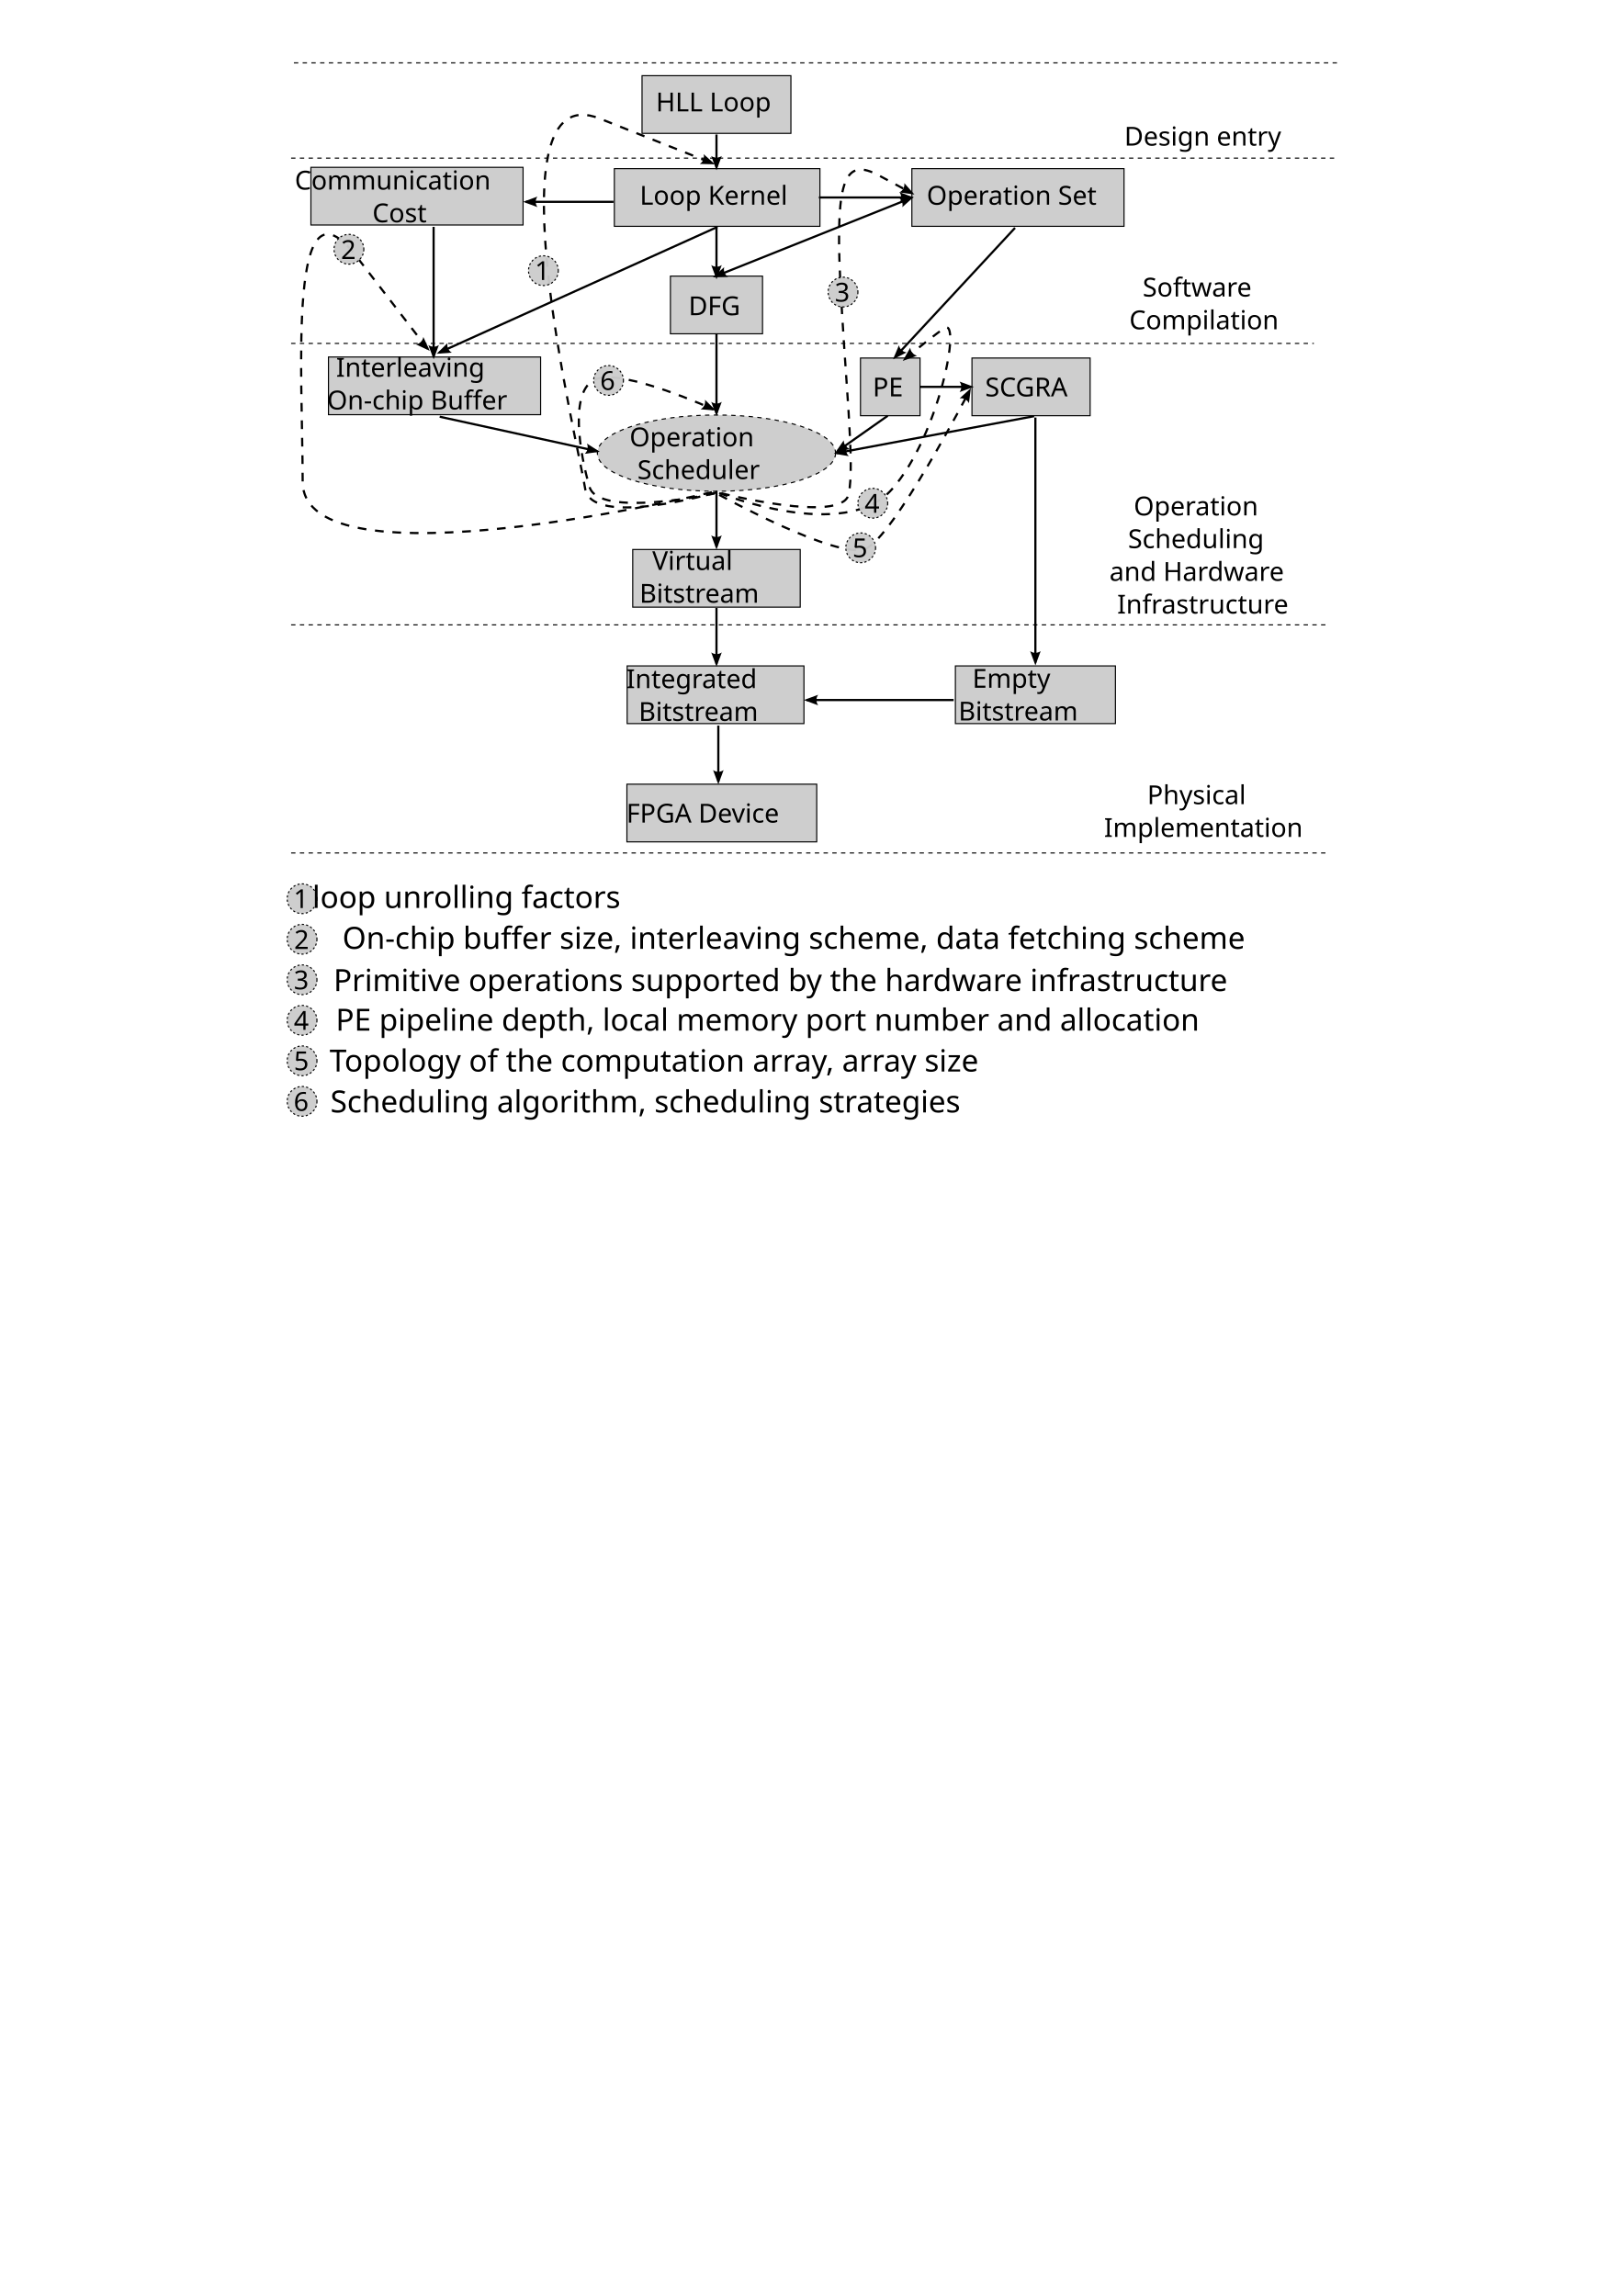
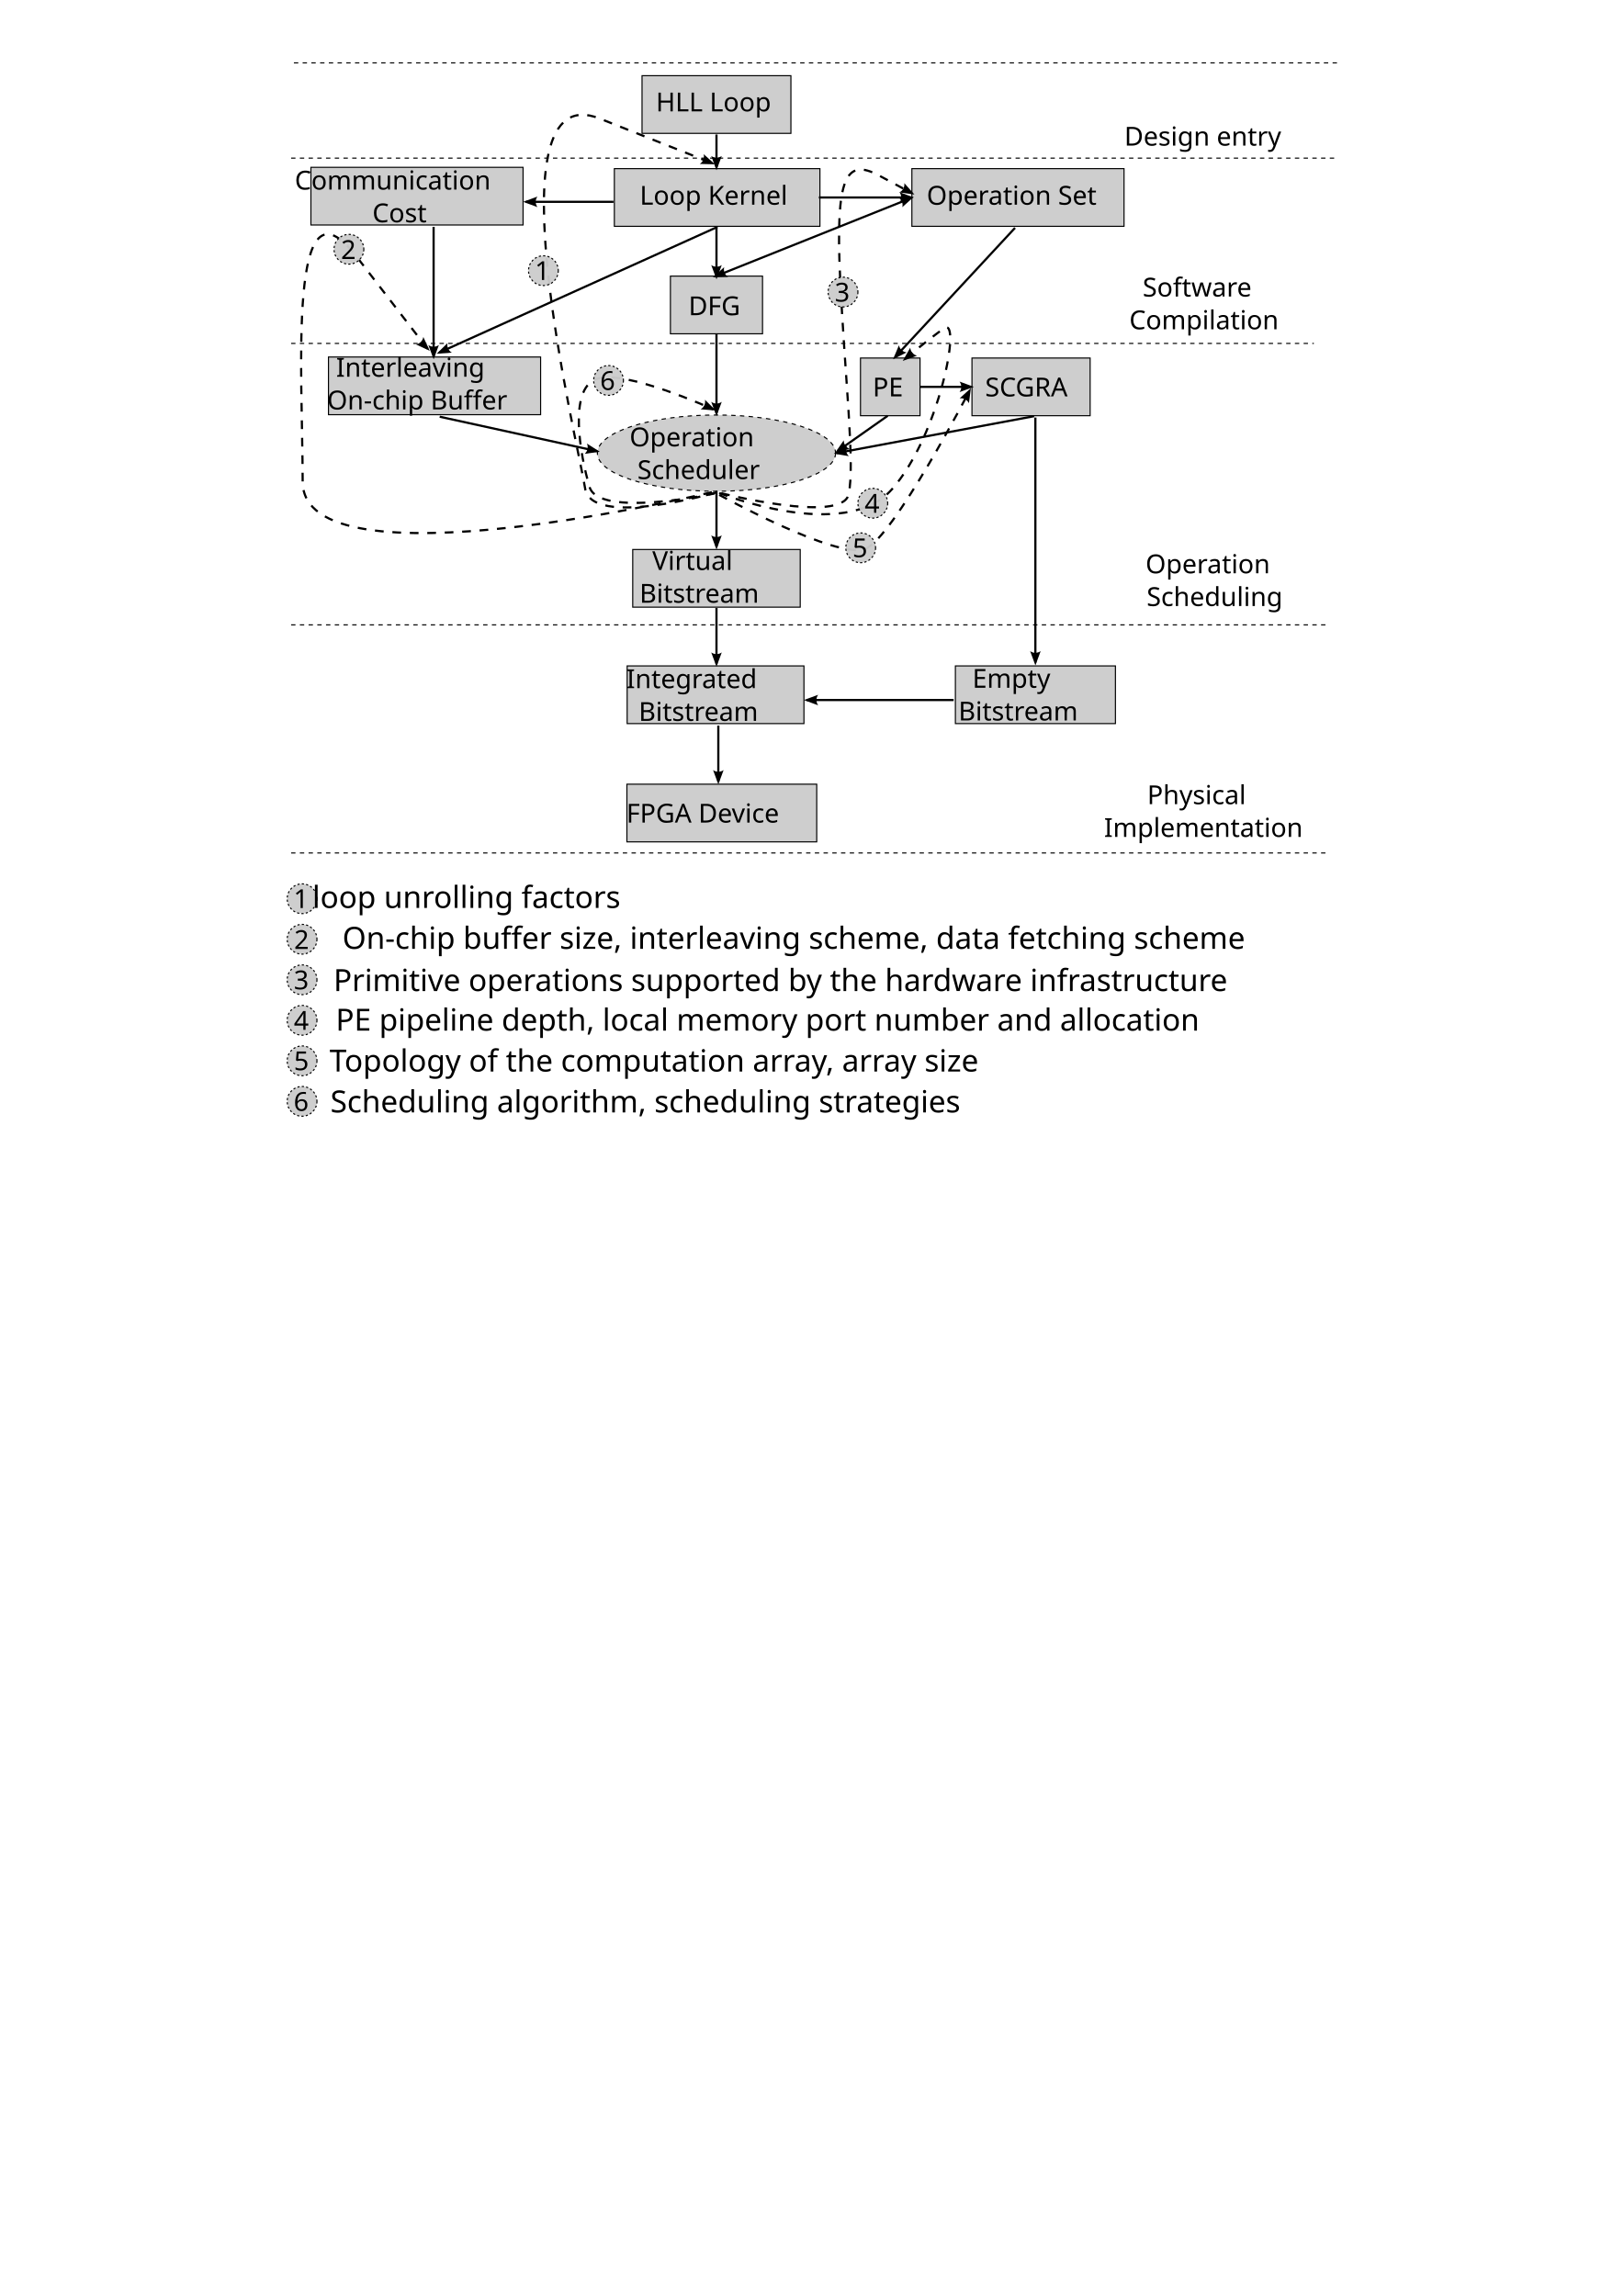
<svg xmlns="http://www.w3.org/2000/svg" width="744.094" height="1052.362" id="svg2" version="1.1">
  <defs id="defs4">
    <marker orient="auto" refY="0.0" refX="0.0" id="Arrow2Mstart" style="overflow:visible">
      <path id="path4121" style="font-size:12.0;fill-rule:evenodd;stroke-width:0.625;stroke-linejoin:round" d="M 8.719,4.034 L -2.207,0.016 L 8.719,-4.002 C 6.973,-1.63 6.983,1.616 8.719,4.034 z " transform="scale(0.6) translate(0,0)" />
    </marker>
    <marker orient="auto" refY="0.0" refX="0.0" id="Arrow2Mend" style="overflow:visible;">
      <path id="path4124" style="font-size:12.0;fill-rule:evenodd;stroke-width:0.625;stroke-linejoin:round;" d="M 8.719,4.034 L -2.207,0.016 L 8.719,-4.002 C 6.973,-1.63 6.983,1.616 8.719,4.034 z " transform="scale(0.6) rotate(180) translate(0,0)" />
    </marker>
    <marker orient="auto" refY="0.0" refX="0.0" id="Arrow2Lend" style="overflow:visible;">
      <path id="path4118" style="font-size:12.0;fill-rule:evenodd;stroke-width:0.625;stroke-linejoin:round;" d="M 8.719,4.034 L -2.207,0.016 L 8.719,-4.002 C 6.973,-1.63 6.983,1.616 8.719,4.034 z " transform="scale(1.1) rotate(180) translate(1,0)" />
    </marker>
    <marker orient="auto" refY="0.0" refX="0.0" id="Arrow1Send" style="overflow:visible;">
      <path id="path4112" d="M 0.0,0.0 L 5.0,-5.0 L -12.5,0.0 L 5.0,5.0 L 0.0,0.0 z " style="fill-rule:evenodd;stroke:#000000;stroke-width:1.0pt;marker-start:none;" transform="scale(0.2) rotate(180) translate(6,0)" />
    </marker>
    <marker orient="auto" refY="0.0" refX="0.0" id="Arrow1Mend" style="overflow:visible;">
      <path id="path4106" d="M 0.0,0.0 L 5.0,-5.0 L -12.5,0.0 L 5.0,5.0 L 0.0,0.0 z " style="fill-rule:evenodd;stroke:#000000;stroke-width:1.0pt;marker-start:none;" transform="scale(0.4) rotate(180) translate(10,0)" />
    </marker>
    <marker orient="auto" refY="0" refX="0" id="Arrow2Mend-8" style="overflow:visible">
      <path id="path4124-2" style="font-size:12px;fill-rule:evenodd;stroke-width:0.625;stroke-linejoin:round" d="M 8.719,4.034 -2.207,0.016 8.719,-4.002 c -1.745,2.372 -1.735,5.617 -6e-7,8.035 z" transform="scale(-0.6,-0.6)" />
    </marker>
  </defs>
  <g id="layer1">
    <path style="fill:#cccccc;fill-opacity:0.958;fill-rule:nonzero;stroke:#000000;stroke-width:0.5;stroke-linecap:butt;stroke-linejoin:miter;stroke-miterlimit:4;stroke-opacity:1;stroke-dasharray:2, 2;stroke-dashoffset:0" id="path4033" d="m 627.683,145.804 a 54.581,17.483 0 1 1 -109.162,0 54.581,17.483 0 1 1 109.162,0 z" transform="translate(-244.7623,61.89058)" />
    <rect style="fill:#cccccc;fill-opacity:0.958;fill-rule:nonzero;stroke:#000000;stroke-width:0.5;stroke-linecap:butt;stroke-linejoin:miter;stroke-miterlimit:4;stroke-opacity:1;stroke-dasharray:none;stroke-dashoffset:0" id="rect2985-03-1" width="27.291" height="26.438" x="394.332" y="164.099" />
    <rect style="fill:#cccccc;fill-opacity:0.958;fill-rule:nonzero;stroke:#000000;stroke-width:0.5;stroke-linecap:butt;stroke-linejoin:miter;stroke-miterlimit:4;stroke-opacity:1;stroke-dasharray:none;stroke-dashoffset:0" id="rect2985" width="68.226" height="26.438" x="294.226" y="34.689" />
    <text xml:space="preserve" style="font-size:12px;font-style:normal;font-weight:normal;line-height:125%;letter-spacing:0px;word-spacing:0px;fill:#000000;fill-opacity:1;stroke:none;font-family:Sans" x="300.598" y="51.034" id="text3757">
      <tspan id="tspan3759" x="300.598" y="51.034">HLL Loop</tspan>
    </text>
    <rect style="fill:#cccccc;fill-opacity:0.958;fill-rule:nonzero;stroke:#000000;stroke-width:0.5;stroke-linecap:butt;stroke-linejoin:miter;stroke-miterlimit:4;stroke-opacity:1;stroke-dasharray:none;stroke-dashoffset:0" id="rect2985-0" width="94.207" height="26.438" x="281.537" y="77.295" />
    <text xml:space="preserve" style="font-size:12px;font-style:normal;font-weight:normal;line-height:125%;letter-spacing:0px;word-spacing:0px;fill:#000000;fill-opacity:1;stroke:none;font-family:Sans" x="293.178" y="93.824" id="text3757-8">
      <tspan id="tspan3759-3" x="293.178" y="93.824">Loop Kernel</tspan>
    </text>
    <rect style="fill:#cccccc;fill-opacity:0.958;fill-rule:nonzero;stroke:#000000;stroke-width:0.5;stroke-linecap:butt;stroke-linejoin:miter;stroke-miterlimit:4;stroke-opacity:1;stroke-dasharray:none;stroke-dashoffset:0" id="rect2985-03" width="42.215" height="26.438" x="307.232" y="126.554" />
    <text xml:space="preserve" style="font-size:12px;font-style:normal;font-weight:normal;line-height:125%;letter-spacing:0px;word-spacing:0px;fill:#000000;fill-opacity:1;stroke:none;font-family:Sans" x="315.531" y="144.464" id="text3757-4">
      <tspan id="tspan3759-6" x="315.531" y="144.464">DFG</tspan>
    </text>
    <rect style="fill:#cccccc;fill-opacity:0.958;fill-rule:nonzero;stroke:#000000;stroke-width:0.5;stroke-linecap:butt;stroke-linejoin:miter;stroke-miterlimit:4;stroke-opacity:1;stroke-dasharray:none;stroke-dashoffset:0" id="rect2985-6" width="97.223" height="26.438" x="417.887" y="77.295" />
    <text xml:space="preserve" style="font-size:12px;font-style:normal;font-weight:normal;line-height:125%;letter-spacing:0px;word-spacing:0px;fill:#000000;fill-opacity:1;stroke:none;font-family:Sans" x="424.671" y="93.824" id="text3757-3">
      <tspan id="tspan3759-9" x="424.671" y="93.824">Operation Set</tspan>
    </text>
    <text xml:space="preserve" style="font-size:12px;font-style:normal;font-weight:normal;line-height:125%;letter-spacing:0px;word-spacing:0px;fill:#000000;fill-opacity:1;stroke:none;font-family:Sans" x="399.934" y="181.692" id="text3757-1">
      <tspan id="tspan3759-96" x="399.934" y="181.692">PE</tspan>
    </text>
    <rect style="fill:#cccccc;fill-opacity:0.958;fill-rule:nonzero;stroke:#000000;stroke-width:0.5;stroke-linecap:butt;stroke-linejoin:miter;stroke-miterlimit:4;stroke-opacity:1;stroke-dasharray:none;stroke-dashoffset:0" id="rect2985-5" width="54.155" height="26.438" x="445.421" y="164.099" />
    <text xml:space="preserve" style="font-size:12px;font-style:normal;font-weight:normal;line-height:125%;letter-spacing:0px;word-spacing:0px;fill:#000000;fill-opacity:1;stroke:none;font-family:Sans" x="451.454" y="181.686" id="text3757-17">
      <tspan id="tspan3759-8" x="451.454" y="181.686">SCGRA</tspan>
    </text>
    <rect style="fill:#cccccc;fill-opacity:0.958;fill-rule:nonzero;stroke:#000000;stroke-width:0.5;stroke-linecap:butt;stroke-linejoin:miter;stroke-miterlimit:4;stroke-opacity:1;stroke-dasharray:none;stroke-dashoffset:0" id="rect2985-57" width="73.343" height="26.438" x="437.827" y="305.219" />
    <text xml:space="preserve" style="font-size:12px;font-style:normal;font-weight:normal;text-align:center;line-height:125%;letter-spacing:0px;word-spacing:0px;text-anchor:middle;fill:#000000;fill-opacity:1;stroke:none;font-family:Sans" x="474.41" y="315.227" id="text3757-46">
      <tspan x="474.41" y="315.227" id="tspan3844">Empty</tspan>
      <tspan x="474.41" y="330.227" id="tspan3850">Bitstream</tspan>
    </text>
    <rect style="fill:#cccccc;fill-opacity:0.958;fill-rule:nonzero;stroke:#000000;stroke-width:0.5;stroke-linecap:butt;stroke-linejoin:miter;stroke-miterlimit:4;stroke-opacity:1;stroke-dasharray:none;stroke-dashoffset:0" id="rect2985-1" width="81.019" height="26.438" x="287.404" y="305.219" />
    <text xml:space="preserve" style="font-size:12px;font-style:normal;font-weight:normal;text-align:center;line-height:125%;letter-spacing:0px;word-spacing:0px;text-anchor:middle;fill:#000000;fill-opacity:1;stroke:none;font-family:Sans" x="327.869" y="315.411" id="text3757-32">
      <tspan id="tspan3759-7" x="327.869" y="315.411">Integrated</tspan>
      <tspan x="327.869" y="330.411" id="tspan3863">Bitstream</tspan>
    </text>
    <rect style="fill:#cccccc;fill-opacity:0.958;fill-rule:nonzero;stroke:#000000;stroke-width:0.5;stroke-linecap:butt;stroke-linejoin:miter;stroke-miterlimit:4;stroke-opacity:1;stroke-dasharray:none;stroke-dashoffset:0" id="rect2985-19" width="76.755" height="26.438" x="289.962" y="251.856" />
    <text xml:space="preserve" style="font-size:12px;font-style:normal;font-weight:normal;text-align:center;line-height:125%;letter-spacing:0px;word-spacing:0px;text-anchor:middle;fill:#000000;fill-opacity:1;stroke:none;font-family:Sans" x="328.252" y="261.237" id="text3757-41">
      <tspan id="tspan3759-4" x="328.252" y="261.237">Virtual</tspan>
      <tspan x="328.252" y="276.237" id="tspan3876">Bitstream</tspan>
    </text>
    <rect style="fill:#cccccc;fill-opacity:0.958;fill-rule:nonzero;stroke:#000000;stroke-width:0.5;stroke-linecap:butt;stroke-linejoin:miter;stroke-miterlimit:4;stroke-opacity:1;stroke-dasharray:none;stroke-dashoffset:0" id="rect2985-4" width="97.223" height="26.438" x="142.482" y="76.689" />
    <text xml:space="preserve" style="font-size:12px;font-style:normal;font-weight:normal;text-align:center;line-height:125%;letter-spacing:0px;word-spacing:0px;text-anchor:middle;fill:#000000;fill-opacity:1;stroke:none;font-family:Sans" x="190.893" y="86.881" id="text3757-2">
      <tspan x="190.893" y="86.881" id="tspan3889">Communication</tspan>
      <tspan x="190.893" y="101.881" id="tspan3906">Cost</tspan>
    </text>
    <rect style="fill:#cccccc;fill-opacity:0.958;fill-rule:nonzero;stroke:#000000;stroke-width:0.5;stroke-linecap:butt;stroke-linejoin:miter;stroke-miterlimit:4;stroke-opacity:1;stroke-dasharray:none;stroke-dashoffset:0" id="rect2985-8" width="97.223" height="26.438" x="150.525" y="163.632" />
    <text xml:space="preserve" style="font-size:12px;font-style:normal;font-weight:normal;text-align:center;line-height:125%;letter-spacing:0px;word-spacing:0px;text-anchor:middle;fill:#000000;fill-opacity:1;stroke:none;font-family:Sans" x="198.989" y="172.661" id="text3757-0">
      <tspan id="tspan3759-48" x="198.989" y="172.661">Interleaving</tspan>
      <tspan x="198.989" y="187.661" id="tspan3902">On-chip Buffer</tspan>
    </text>
    <path style="fill:none;stroke:#000000;stroke-width:1px;stroke-linecap:butt;stroke-linejoin:miter;stroke-opacity:1;marker-end:url(#Arrow2Mend)" d="m 328.34,61.656 0,15.062" id="path3908" />
    <path style="fill:none;stroke:#000000;stroke-width:1px;stroke-linecap:butt;stroke-linejoin:miter;stroke-opacity:1;marker-end:url(#Arrow2Mend)" d="m 328.34,104.015 0,22.695" id="path3910" />
    <path style="fill:none;stroke:#000000;stroke-width:1px;stroke-linecap:butt;stroke-linejoin:miter;stroke-opacity:1;marker-end:url(#Arrow2Mend)" d="m 375.266,90.514 42.184,0" id="path3914" />
    <path style="fill:none;stroke:#000000;stroke-width:1px;stroke-linecap:butt;stroke-linejoin:miter;stroke-opacity:1;marker-end:url(#Arrow2Mend);marker-start:url(#Arrow2Mstart)" d="M 327.913,126.615 417.46,90.796" id="path3916" />
    <path style="fill:none;stroke:#000000;stroke-width:1px;stroke-linecap:butt;stroke-linejoin:miter;stroke-opacity:1;marker-end:url(#Arrow2Mend)" d="m 198.709,103.982 0,59.381" id="path3926" />
    <path style="fill:none;stroke:#000000;stroke-width:1px;stroke-linecap:butt;stroke-linejoin:miter;stroke-opacity:1;marker-end:url(#Arrow2Mend)" d="m 201.502,191.004 72.064,15.777" id="path3928" />
    <path style="fill:none;stroke:#000000;stroke-width:1px;stroke-linecap:butt;stroke-linejoin:miter;stroke-opacity:1;marker-end:url(#Arrow2Mend)" d="m 328.34,153.085 0,36.322" id="path3930" />
    <path style="fill:none;stroke:#000000;stroke-width:1px;stroke-linecap:butt;stroke-linejoin:miter;stroke-opacity:1;marker-end:url(#Arrow2Mend)" d="m 328.34,278.637 0,25.622" id="path3932" />
    <path style="fill:none;stroke:#000000;stroke-width:0.5;stroke-linecap:butt;stroke-linejoin:miter;stroke-miterlimit:4;stroke-opacity:1;stroke-dasharray:2, 2;stroke-dashoffset:0" d="m 133.408,72.476 478.629,0" id="path3936" />
    <text xml:space="preserve" style="font-size:12px;font-style:normal;font-weight:normal;text-align:center;line-height:125%;letter-spacing:0px;word-spacing:0px;text-anchor:middle;fill:#000000;fill-opacity:1;stroke:none;font-family:Sans" x="558.984" y="66.74" id="text3938">
      <tspan x="558.984" y="66.74" id="tspan5870">Design entry</tspan>
    </text>
    <path style="fill:none;stroke:#000000;stroke-width:0.5;stroke-linecap:butt;stroke-linejoin:miter;stroke-miterlimit:4;stroke-opacity:1;stroke-dasharray:2, 2;stroke-dashoffset:0" d="m 133.408,286.404 475.298,0" id="path3942" />
    <path style="fill:none;stroke:#000000;stroke-width:1px;stroke-linecap:butt;stroke-linejoin:miter;stroke-opacity:1;marker-end:url(#Arrow2Mend)" d="M 328.766,104.015 201.311,161.584" id="path3944" />
    <path style="fill:none;stroke:#000000;stroke-width:0.5;stroke-linecap:butt;stroke-linejoin:miter;stroke-miterlimit:4;stroke-opacity:1;stroke-dasharray:2, 2;stroke-dashoffset:0" d="m 133.408,157.404 468.686,0" id="path3946" />
    <path style="fill:none;stroke:#000000;stroke-width:0.5;stroke-linecap:butt;stroke-linejoin:miter;stroke-miterlimit:4;stroke-opacity:1;stroke-dasharray:2, 2;stroke-dashoffset:0" d="m 134.687,28.819 478.027,0" id="path3936-6" />
    <path style="fill:none;stroke:#000000;stroke-width:0.5;stroke-linecap:butt;stroke-linejoin:miter;stroke-miterlimit:4;stroke-opacity:1;stroke-dasharray:2, 2;stroke-dashoffset:0" d="m 133.408,390.955 474.41,0" id="path3936-3" />
    <text xml:space="preserve" style="font-size:12px;font-style:normal;font-weight:normal;text-align:center;line-height:125%;letter-spacing:0px;word-spacing:0px;text-anchor:middle;fill:#000000;fill-opacity:1;stroke:none;font-family:Sans" x="327.95" y="204.577" id="text3757-41-7">
      <tspan x="327.95" y="204.577" id="tspan3876-7">Operation</tspan>
      <tspan x="327.95" y="219.577" id="tspan4031">Scheduler</tspan>
    </text>
    <path style="fill:none;stroke:#000000;stroke-width:1px;stroke-linecap:butt;stroke-linejoin:miter;stroke-opacity:1;marker-end:url(#Arrow2Mend)" d="m 473.911,190.754 -90.49,16.906" id="path4035" />
    <path style="fill:none;stroke:#000000;stroke-width:1px;stroke-linecap:butt;stroke-linejoin:miter;stroke-opacity:1;marker-end:url(#Arrow2Mend)" d="m 328.34,224.981 0,25.611" id="path3932-5" />
    <path style="fill:none;stroke:#000000;stroke-width:1;stroke-linecap:butt;stroke-linejoin:miter;stroke-miterlimit:4;stroke-opacity:1;stroke-dasharray:none;marker-end:url(#Arrow2Mend)" d="m 474.484,191.38 0,112.288" id="path4055" />
    <path style="fill:none;stroke:#000000;stroke-width:1px;stroke-linecap:butt;stroke-linejoin:miter;stroke-opacity:1;marker-end:url(#Arrow2Mend)" d="m 421.572,177.318 23.397,0" id="path4057" />
    <path style="fill:none;stroke:#000000;stroke-width:1px;stroke-linecap:butt;stroke-linejoin:miter;stroke-opacity:1;marker-end:url(#Arrow2Mend)" d="m 406.8,190.577 -23.026,16.204" id="path4059" />
    <path style="fill:none;stroke:#000000;stroke-width:1px;stroke-linecap:butt;stroke-linejoin:miter;stroke-opacity:1;marker-end:url(#Arrow2Mend)" d="m 465.159,104.441 -55.008,59.272" id="path4061" />
    <rect style="fill:#cccccc;fill-opacity:0.958;fill-rule:nonzero;stroke:#000000;stroke-width:0.5;stroke-linecap:butt;stroke-linejoin:miter;stroke-miterlimit:4;stroke-opacity:1;stroke-dasharray:none;stroke-dashoffset:0" id="rect2985-1-3" width="86.989" height="26.438" x="287.291" y="359.43" />
    <text xml:space="preserve" style="font-size:12px;font-style:normal;font-weight:normal;text-align:center;line-height:125%;letter-spacing:0px;word-spacing:0px;text-anchor:middle;fill:#000000;fill-opacity:1;stroke:none;font-family:Sans" x="329.847" y="377.017" id="text3757-32-5">
      <tspan x="329.847" y="377.017" id="tspan3863-4">FPGA Device</tspan>
    </text>
    <path style="fill:none;stroke:#000000;stroke-width:1;stroke-linecap:butt;stroke-linejoin:miter;stroke-opacity:1;marker-end:url(#Arrow2Mend);stroke-miterlimit:4;stroke-dasharray:none" d="m 437.027,320.853 -67.316,0" id="path4092" />
    <text xml:space="preserve" style="font-size:12px;font-style:normal;font-weight:normal;text-align:center;line-height:125%;letter-spacing:0px;word-spacing:0px;text-anchor:middle;fill:#000000;fill-opacity:1;stroke:none;font-family:Sans" x="559.537" y="135.918" id="text5856">
      <tspan id="tspan5858" x="559.537" y="135.918">Software</tspan>
      <tspan x="559.537" y="150.918" id="tspan5872">Compilation</tspan>
    </text>
-     <text xml:space="preserve" style="font-size:12px;font-style:normal;font-weight:normal;text-align:center;line-height:125%;letter-spacing:0px;word-spacing:0px;text-anchor:middle;fill:#000000;fill-opacity:1;stroke:none;font-family:Sans" x="558.998" y="236.223" id="text5860">
-       <tspan id="tspan5862" x="558.998" y="236.223">Operation</tspan>
-       <tspan x="558.998" y="251.223" id="tspan5876">Scheduling</tspan>
-       <tspan x="560.909" y="266.223" id="tspan5864">and Hardware </tspan>
-       <tspan x="558.998" y="281.223" id="tspan5874">Infrastructure</tspan>
+     <text xml:space="preserve" style="font-size:12px;font-style:normal;font-weight:normal;text-align:center;line-height:125%;letter-spacing:0px;word-spacing:0px;text-anchor:middle;fill:#000000;fill-opacity:1;stroke:none;font-family:Sans" x="564.426" y="262.757" id="text5860">
+       <tspan id="tspan5862" x="564.426" y="262.757">Operation</tspan>
+       <tspan x="564.426" y="277.757" id="tspan5874">Scheduling</tspan>
    </text>
    <text xml:space="preserve" style="font-size:12px;font-style:normal;font-weight:normal;text-align:center;line-height:125%;letter-spacing:0px;word-spacing:0px;text-anchor:middle;fill:#000000;fill-opacity:1;stroke:none;font-family:Sans" x="559.286" y="368.586" id="text5866">
      <tspan id="tspan5868" x="559.286" y="368.586">Physical</tspan>
      <tspan x="559.286" y="383.586" id="tspan5878">Implementation</tspan>
    </text>
    <path style="fill:none;stroke:#000000;stroke-width:1;stroke-linecap:butt;stroke-linejoin:miter;stroke-opacity:1;marker-end:url(#Arrow2Mend);stroke-miterlimit:4;stroke-dasharray:4,4;stroke-dashoffset:0" d="m 326.246,225.591 c 0,0 -187.546,45.228 -187.546,-4.824 0,-50.053 -7.237,-144.73 24.725,-103.12 31.961,41.61 32.564,42.213 32.564,42.213" id="path3082" />
    <path style="fill:none;stroke:#000000;stroke-width:1;stroke-linecap:butt;stroke-linejoin:miter;stroke-miterlimit:4;stroke-opacity:1;stroke-dasharray:4, 4;stroke-dashoffset:0;marker-end:url(#Arrow2Mend)" d="m 328.658,225.591 c 0,0 -57.754,16.885 -60.531,-1.809 C 265.351,205.088 223.146,33.824 274.791,54.327 326.437,74.831 326.437,74.831 326.437,74.831" id="path4456" />
    <path style="fill:none;stroke:#000000;stroke-width:1;stroke-linecap:butt;stroke-linejoin:miter;stroke-opacity:1;marker-end:url(#Arrow2Mend);stroke-miterlimit:4;stroke-dasharray:4,4;stroke-dashoffset:0" d="m 327.424,226.194 c 0,0 -52.997,11.458 -57.261,-3.015 -4.264,-14.473 -9.747,-44.625 3.046,-49.449 12.792,-4.824 53.606,13.87 53.606,13.87" id="path4648" />
    <path style="fill:none;stroke:#000000;stroke-width:1;stroke-linecap:butt;stroke-linejoin:miter;stroke-miterlimit:4;stroke-opacity:1;stroke-dasharray:4, 4;stroke-dashoffset:0;marker-end:url(#Arrow2Mend)" d="m 329.619,225.97 c 0,0 57.253,23.026 79.12,-1.706 21.867,-24.732 32.205,-79.74 23.855,-73.77 -8.349,5.97 -17.891,14.072 -17.891,14.072" id="path6740" />
    <g id="g7353" transform="translate(144.5547,-91.25285)">
      <path transform="matrix(1.6,0,0,1.6,-47.67321,-67.7817)" d="m 99.355,176.932 c 0,2.355 -1.909,4.264 -4.264,4.264 -2.355,0 -4.264,-1.909 -4.264,-4.264 0,-2.355 1.909,-4.264 4.264,-4.264 2.355,0 4.264,1.909 4.264,4.264 z" id="path7122" style="fill:#cccccc;fill-opacity:0.958;fill-rule:nonzero;stroke:#000000;stroke-width:0.312;stroke-linecap:butt;stroke-linejoin:miter;stroke-miterlimit:4;stroke-opacity:1;stroke-dasharray:0.625, 0.625;stroke-dashoffset:0" />
      <text id="text7124" y="219.573" x="100.549" style="font-size:12px;font-style:normal;font-weight:normal;line-height:125%;letter-spacing:0px;word-spacing:0px;fill:#000000;fill-opacity:1;stroke:none;font-family:Sans" xml:space="preserve">
        <tspan y="219.573" x="100.549" id="tspan7126">1</tspan>
      </text>
    </g>
    <g id="g7420" transform="translate(1.705661,-147.1132)">
      <path transform="matrix(1.6,0,0,1.6,6.0551,-21.72886)" d="m 99.355,176.932 c 0,2.355 -1.909,4.264 -4.264,4.264 -2.355,0 -4.264,-1.909 -4.264,-4.264 0,-2.355 1.909,-4.264 4.264,-4.264 2.355,0 4.264,1.909 4.264,4.264 z" id="path7122-9-9" style="fill:#cccccc;fill-opacity:0.958;fill-rule:nonzero;stroke:#000000;stroke-width:0.312;stroke-linecap:butt;stroke-linejoin:miter;stroke-miterlimit:4;stroke-opacity:1;stroke-dasharray:0.625, 0.625;stroke-dashoffset:0" />
      <text id="text7124-8" y="265.815" x="154.544" style="font-size:12px;font-style:normal;font-weight:normal;line-height:125%;letter-spacing:0px;word-spacing:0px;fill:#000000;fill-opacity:1;stroke:none;font-family:Sans" xml:space="preserve">
        <tspan y="265.815" x="154.544" id="tspan7126-9">2</tspan>
      </text>
    </g>
    <g id="g7430" transform="translate(302.7548,67.3736)">
      <path transform="matrix(1.6,0,0,1.6,-54.92227,-119.8043)" d="m 99.355,176.932 c 0,2.355 -1.909,4.264 -4.264,4.264 -2.355,0 -4.264,-1.909 -4.264,-4.264 0,-2.355 1.909,-4.264 4.264,-4.264 2.355,0 4.264,1.909 4.264,4.264 z" id="path7122-9-1" style="fill:#cccccc;fill-opacity:0.958;fill-rule:nonzero;stroke:#000000;stroke-width:0.312;stroke-linecap:butt;stroke-linejoin:miter;stroke-miterlimit:4;stroke-opacity:1;stroke-dasharray:0.625, 0.625;stroke-dashoffset:0" />
      <text id="text7153" y="167.661" x="93.449" style="font-size:12px;font-style:normal;font-weight:normal;line-height:125%;letter-spacing:0px;word-spacing:0px;fill:#000000;fill-opacity:1;stroke:none;font-family:Sans" xml:space="preserve">
        <tspan y="167.661" x="93.449" id="tspan7155">4</tspan>
      </text>
    </g>
    <path style="fill:none;stroke:#000000;stroke-width:1;stroke-linecap:butt;stroke-linejoin:miter;stroke-opacity:1;marker-end:url(#Arrow2Mend);stroke-miterlimit:4;stroke-dasharray:4,4;stroke-dashoffset:0" d="m 330.472,226.048 c 0,0 55.392,14.105 58.421,0.55 3.029,-13.555 -1.731,-53.528 -3.895,-99.456 -2.164,-45.928 2.596,-54.877 17.743,-46.737 15.146,8.14 15.146,8.14 15.146,8.14" id="path7161" />
    <path style="fill:none;stroke:#000000;stroke-width:1;stroke-linecap:butt;stroke-linejoin:miter;stroke-opacity:1;marker-end:url(#Arrow2Mend);stroke-miterlimit:4;stroke-dasharray:4,4;stroke-dashoffset:0" d="m 329.619,226.822 c 0,0 54.155,29.849 66.947,24.732 12.792,-5.117 47.758,-72.491 47.758,-72.491" id="path7440" />
    <g id="g7435" transform="translate(296.3586,132.6151)">
      <path transform="matrix(1.6,0,0,1.6,-54.06944,-164.618)" d="m 99.355,176.932 c 0,2.355 -1.909,4.264 -4.264,4.264 -2.355,0 -4.264,-1.909 -4.264,-4.264 0,-2.355 1.909,-4.264 4.264,-4.264 2.355,0 4.264,1.909 4.264,4.264 z" id="path7122-9" style="fill:#cccccc;fill-opacity:0.958;fill-rule:nonzero;stroke:#000000;stroke-width:0.312;stroke-linecap:butt;stroke-linejoin:miter;stroke-miterlimit:4;stroke-opacity:1;stroke-dasharray:0.625, 0.625;stroke-dashoffset:0" />
      <text id="text7157" y="122.762" x="94.32" style="font-size:12px;font-style:normal;font-weight:normal;line-height:125%;letter-spacing:0px;word-spacing:0px;fill:#000000;fill-opacity:1;stroke:none;font-family:Sans" xml:space="preserve">
        <tspan y="122.762" x="94.32" id="tspan7159">5</tspan>
      </text>
    </g>
    <g id="g7425" transform="translate(280.1548,-133.8944)">
      <path transform="matrix(1.6,0,0,1.6,-45.96755,-15.33263)" d="m 99.355,176.932 c 0,2.355 -1.909,4.264 -4.264,4.264 -2.355,0 -4.264,-1.909 -4.264,-4.264 0,-2.355 1.909,-4.264 4.264,-4.264 2.355,0 4.264,1.909 4.264,4.264 z" id="path7122-9-7" style="fill:#cccccc;fill-opacity:0.958;fill-rule:nonzero;stroke:#000000;stroke-width:0.312;stroke-linecap:butt;stroke-linejoin:miter;stroke-miterlimit:4;stroke-opacity:1;stroke-dasharray:0.625, 0.625;stroke-dashoffset:0" />
      <text id="text7149" y="272.126" x="102.383" style="font-size:12px;font-style:normal;font-weight:normal;line-height:125%;letter-spacing:0px;word-spacing:0px;fill:#000000;fill-opacity:1;stroke:none;font-family:Sans" xml:space="preserve">
        <tspan y="272.126" x="102.383" id="tspan7151">3</tspan>
      </text>
    </g>
    <g id="g7833" transform="translate(160.3321,-72.06417)">
      <path transform="matrix(1.6,0,0,1.6,-33.60151,-36.65339)" d="m 99.355,176.932 c 0,2.355 -1.909,4.264 -4.264,4.264 -2.355,0 -4.264,-1.909 -4.264,-4.264 0,-2.355 1.909,-4.264 4.264,-4.264 2.355,0 4.264,1.909 4.264,4.264 z" id="path7122-9-4" style="fill:#cccccc;fill-opacity:0.958;fill-rule:nonzero;stroke:#000000;stroke-width:0.312;stroke-linecap:butt;stroke-linejoin:miter;stroke-miterlimit:4;stroke-opacity:1;stroke-dasharray:0.625, 0.625;stroke-dashoffset:0" />
      <text id="text7829" y="250.806" x="114.685" style="font-size:12px;font-style:normal;font-weight:normal;line-height:125%;letter-spacing:0px;word-spacing:0px;fill:#000000;fill-opacity:1;stroke:none;font-family:Sans" xml:space="preserve">
        <tspan y="250.806" x="114.685" id="tspan7831">6</tspan>
      </text>
    </g>
    <path style="fill:none;stroke:#000000;stroke-width:1px;stroke-linecap:butt;stroke-linejoin:miter;stroke-opacity:1;marker-end:url(#Arrow2Mend)" d="m 281.14,92.502 -40.083,0" id="path4093" />
    <path style="fill:none;stroke:#000000;stroke-width:1px;stroke-linecap:butt;stroke-linejoin:miter;stroke-opacity:1;marker-end:url(#Arrow2Mend)" d="m 329.183,332.569 0,25.622" id="path3932-1" />
    <g id="g7353-7" transform="translate(33.95687,196.6224)">
      <path transform="matrix(1.6,0,0,1.6,-47.67321,-67.7817)" d="m 99.355,176.932 c 0,2.355 -1.909,4.264 -4.264,4.264 -2.355,0 -4.264,-1.909 -4.264,-4.264 0,-2.355 1.909,-4.264 4.264,-4.264 2.355,0 4.264,1.909 4.264,4.264 z" id="path7122-2" style="fill:#cccccc;fill-opacity:0.958;fill-rule:nonzero;stroke:#000000;stroke-width:0.312;stroke-linecap:butt;stroke-linejoin:miter;stroke-miterlimit:4;stroke-opacity:1;stroke-dasharray:0.625, 0.625;stroke-dashoffset:0" />
      <text id="text7124-3" y="219.573" x="100.549" style="font-size:12px;font-style:normal;font-weight:normal;line-height:125%;letter-spacing:0px;word-spacing:0px;fill:#000000;fill-opacity:1;stroke:none;font-family:Sans" xml:space="preserve">
        <tspan y="219.573" x="100.549" id="tspan7126-4">1</tspan>
      </text>
    </g>
    <text xml:space="preserve" style="font-size:14px;font-style:normal;font-variant:normal;font-weight:normal;font-stretch:normal;text-align:center;line-height:125%;writing-mode:lr-tb;text-anchor:middle;fill:#f2f2f2;fill-opacity:1;stroke:#000000;stroke-width:0;stroke-linecap:square;stroke-linejoin:miter;stroke-miterlimit:4;stroke-opacity:0.989;stroke-dasharray:none;stroke-dashoffset:0;font-family:Sans;-inkscape-font-specification:Sans" x="222.842" y="416.153" id="text3132">
      <tspan id="tspan3134" x="222.842" y="416.153" style="fill:#000000;stroke-width:0;stroke-miterlimit:4;stroke-dasharray:none">loop unrolling factors</tspan>
    </text>
    <g id="g7420-8" transform="translate(-19.77144,169.1432)">
      <path transform="matrix(1.6,0,0,1.6,6.0551,-21.72886)" d="m 99.355,176.932 c 0,2.355 -1.909,4.264 -4.264,4.264 -2.355,0 -4.264,-1.909 -4.264,-4.264 0,-2.355 1.909,-4.264 4.264,-4.264 2.355,0 4.264,1.909 4.264,4.264 z" id="path7122-9-9-6" style="fill:#cccccc;fill-opacity:0.958;fill-rule:nonzero;stroke:#000000;stroke-width:0.312;stroke-linecap:butt;stroke-linejoin:miter;stroke-miterlimit:4;stroke-opacity:1;stroke-dasharray:0.625, 0.625;stroke-dashoffset:0" />
      <text id="text7124-8-9" y="265.815" x="154.544" style="font-size:12px;font-style:normal;font-weight:normal;line-height:125%;letter-spacing:0px;word-spacing:0px;fill:#000000;fill-opacity:1;stroke:none;font-family:Sans" xml:space="preserve">
        <tspan y="265.815" x="154.544" id="tspan7126-9-9">2</tspan>
      </text>
    </g>
    <g id="g7425-0" transform="translate(32.25121,181.3207)">
      <path transform="matrix(1.6,0,0,1.6,-45.96755,-15.33263)" d="m 99.355,176.932 c 0,2.355 -1.909,4.264 -4.264,4.264 -2.355,0 -4.264,-1.909 -4.264,-4.264 0,-2.355 1.909,-4.264 4.264,-4.264 2.355,0 4.264,1.909 4.264,4.264 z" id="path7122-9-7-9" style="fill:#cccccc;fill-opacity:0.958;fill-rule:nonzero;stroke:#000000;stroke-width:0.312;stroke-linecap:butt;stroke-linejoin:miter;stroke-miterlimit:4;stroke-opacity:1;stroke-dasharray:0.625, 0.625;stroke-dashoffset:0" />
      <text id="text7149-6" y="272.126" x="102.383" style="font-size:12px;font-style:normal;font-weight:normal;line-height:125%;letter-spacing:0px;word-spacing:0px;fill:#000000;fill-opacity:1;stroke:none;font-family:Sans" xml:space="preserve">
        <tspan y="272.126" x="102.383" id="tspan7151-8">3</tspan>
      </text>
    </g>
    <g id="g7430-9" transform="translate(41.20593,304.3661)">
      <path transform="matrix(1.6,0,0,1.6,-54.92227,-119.8043)" d="m 99.355,176.932 c 0,2.355 -1.909,4.264 -4.264,4.264 -2.355,0 -4.264,-1.909 -4.264,-4.264 0,-2.355 1.909,-4.264 4.264,-4.264 2.355,0 4.264,1.909 4.264,4.264 z" id="path7122-9-1-6" style="fill:#cccccc;fill-opacity:0.958;fill-rule:nonzero;stroke:#000000;stroke-width:0.312;stroke-linecap:butt;stroke-linejoin:miter;stroke-miterlimit:4;stroke-opacity:1;stroke-dasharray:0.625, 0.625;stroke-dashoffset:0" />
      <text id="text7153-8" y="167.661" x="93.449" style="font-size:12px;font-style:normal;font-weight:normal;line-height:125%;letter-spacing:0px;word-spacing:0px;fill:#000000;fill-opacity:1;stroke:none;font-family:Sans" xml:space="preserve">
        <tspan y="167.661" x="93.449" id="tspan7155-1">4</tspan>
      </text>
    </g>
    <g id="g7435-7" transform="translate(40.3531,367.7534)">
      <path transform="matrix(1.6,0,0,1.6,-54.06944,-164.618)" d="m 99.355,176.932 c 0,2.355 -1.909,4.264 -4.264,4.264 -2.355,0 -4.264,-1.909 -4.264,-4.264 0,-2.355 1.909,-4.264 4.264,-4.264 2.355,0 4.264,1.909 4.264,4.264 z" id="path7122-9-8" style="fill:#cccccc;fill-opacity:0.958;fill-rule:nonzero;stroke:#000000;stroke-width:0.312;stroke-linecap:butt;stroke-linejoin:miter;stroke-miterlimit:4;stroke-opacity:1;stroke-dasharray:0.625, 0.625;stroke-dashoffset:0" />
      <text id="text7157-0" y="122.762" x="94.32" style="font-size:12px;font-style:normal;font-weight:normal;line-height:125%;letter-spacing:0px;word-spacing:0px;fill:#000000;fill-opacity:1;stroke:none;font-family:Sans" xml:space="preserve">
        <tspan y="122.762" x="94.32" id="tspan7159-6">5</tspan>
      </text>
    </g>
    <g id="g7833-1" transform="translate(19.88517,258.3624)">
      <path transform="matrix(1.6,0,0,1.6,-33.60151,-36.65339)" d="m 99.355,176.932 c 0,2.355 -1.909,4.264 -4.264,4.264 -2.355,0 -4.264,-1.909 -4.264,-4.264 0,-2.355 1.909,-4.264 4.264,-4.264 2.355,0 4.264,1.909 4.264,4.264 z" id="path7122-9-4-0" style="fill:#cccccc;fill-opacity:0.958;fill-rule:nonzero;stroke:#000000;stroke-width:0.312;stroke-linecap:butt;stroke-linejoin:miter;stroke-miterlimit:4;stroke-opacity:1;stroke-dasharray:0.625, 0.625;stroke-dashoffset:0" />
      <text id="text7829-7" y="250.806" x="114.685" style="font-size:12px;font-style:normal;font-weight:normal;line-height:125%;letter-spacing:0px;word-spacing:0px;fill:#000000;fill-opacity:1;stroke:none;font-family:Sans" xml:space="preserve">
        <tspan y="250.806" x="114.685" id="tspan7831-0">6</tspan>
      </text>
    </g>
    <text xml:space="preserve" style="font-size:14px;font-style:normal;font-variant:normal;font-weight:normal;font-stretch:normal;text-align:center;line-height:125%;writing-mode:lr-tb;text-anchor:middle;fill:#f2f2f2;fill-opacity:1;stroke:#000000;stroke-width:0;stroke-linecap:square;stroke-linejoin:miter;stroke-miterlimit:4;stroke-opacity:0.989;stroke-dasharray:none;stroke-dashoffset:0;font-family:Sans;-inkscape-font-specification:Sans" x="372.842" y="434.896" id="text3132-2">
      <tspan id="tspan3134-5" x="372.842" y="434.896" style="fill:#000000;stroke-width:0;stroke-miterlimit:4;stroke-dasharray:none">On-chip buffer size, interleaving scheme, data fetching scheme</tspan>
    </text>
    <text xml:space="preserve" style="font-size:14px;font-style:normal;font-variant:normal;font-weight:normal;font-stretch:normal;text-align:center;line-height:125%;writing-mode:lr-tb;text-anchor:middle;fill:#f2f2f2;fill-opacity:1;stroke:#000000;stroke-width:0;stroke-linecap:square;stroke-linejoin:miter;stroke-miterlimit:4;stroke-opacity:0.989;stroke-dasharray:none;stroke-dashoffset:0;font-family:Sans;-inkscape-font-specification:Sans" x="366.778" y="454.242" id="text3132-6">
      <tspan id="tspan3134-7" x="366.778" y="454.242" style="fill:#000000;stroke-width:0;stroke-miterlimit:4;stroke-dasharray:none">Primitive operations supported by the hardware infrastructure</tspan>
    </text>
    <text xml:space="preserve" style="font-size:14px;font-style:normal;font-variant:normal;font-weight:normal;font-stretch:normal;text-align:center;line-height:125%;writing-mode:lr-tb;text-anchor:middle;fill:#f2f2f2;fill-opacity:1;stroke:#000000;stroke-width:0;stroke-linecap:square;stroke-linejoin:miter;stroke-miterlimit:4;stroke-opacity:0.989;stroke-dasharray:none;stroke-dashoffset:0;font-family:Sans;-inkscape-font-specification:Sans" x="308.842" y="491.125" id="text3132-1">
      <tspan id="tspan3134-2" x="308.842" y="491.125" style="fill:#000000;stroke-width:0;stroke-miterlimit:4;stroke-dasharray:none">Topology of the computation array, array size</tspan>
    </text>
    <text xml:space="preserve" style="font-size:14px;font-style:normal;font-variant:normal;font-weight:normal;font-stretch:normal;text-align:center;line-height:125%;writing-mode:lr-tb;text-anchor:middle;fill:#f2f2f2;fill-opacity:1;stroke:#000000;stroke-width:0;stroke-linecap:square;stroke-linejoin:miter;stroke-miterlimit:4;stroke-opacity:0.989;stroke-dasharray:none;stroke-dashoffset:0;font-family:Sans;-inkscape-font-specification:Sans" x="360.842" y="472.382" id="text3132-0">
      <tspan id="tspan3134-0" x="360.842" y="472.382" style="fill:#000000;stroke-width:0;stroke-miterlimit:4;stroke-dasharray:none">PE pipeline depth, local memory port number and allocation</tspan>
    </text>
    <text xml:space="preserve" style="font-size:14px;font-style:normal;font-variant:normal;font-weight:normal;font-stretch:normal;text-align:center;line-height:125%;writing-mode:lr-tb;text-anchor:middle;fill:#f2f2f2;fill-opacity:1;stroke:#000000;stroke-width:0;stroke-linecap:square;stroke-linejoin:miter;stroke-miterlimit:4;stroke-opacity:0.989;stroke-dasharray:none;stroke-dashoffset:0;font-family:Sans;-inkscape-font-specification:Sans" x="304.842" y="509.868" id="text3132-63">
      <tspan id="tspan3134-56" x="304.842" y="509.868" style="fill:#000000;stroke-width:0;stroke-miterlimit:4;stroke-dasharray:none">Scheduling algorithm, scheduling strategies</tspan>
    </text>
  </g>
</svg>
